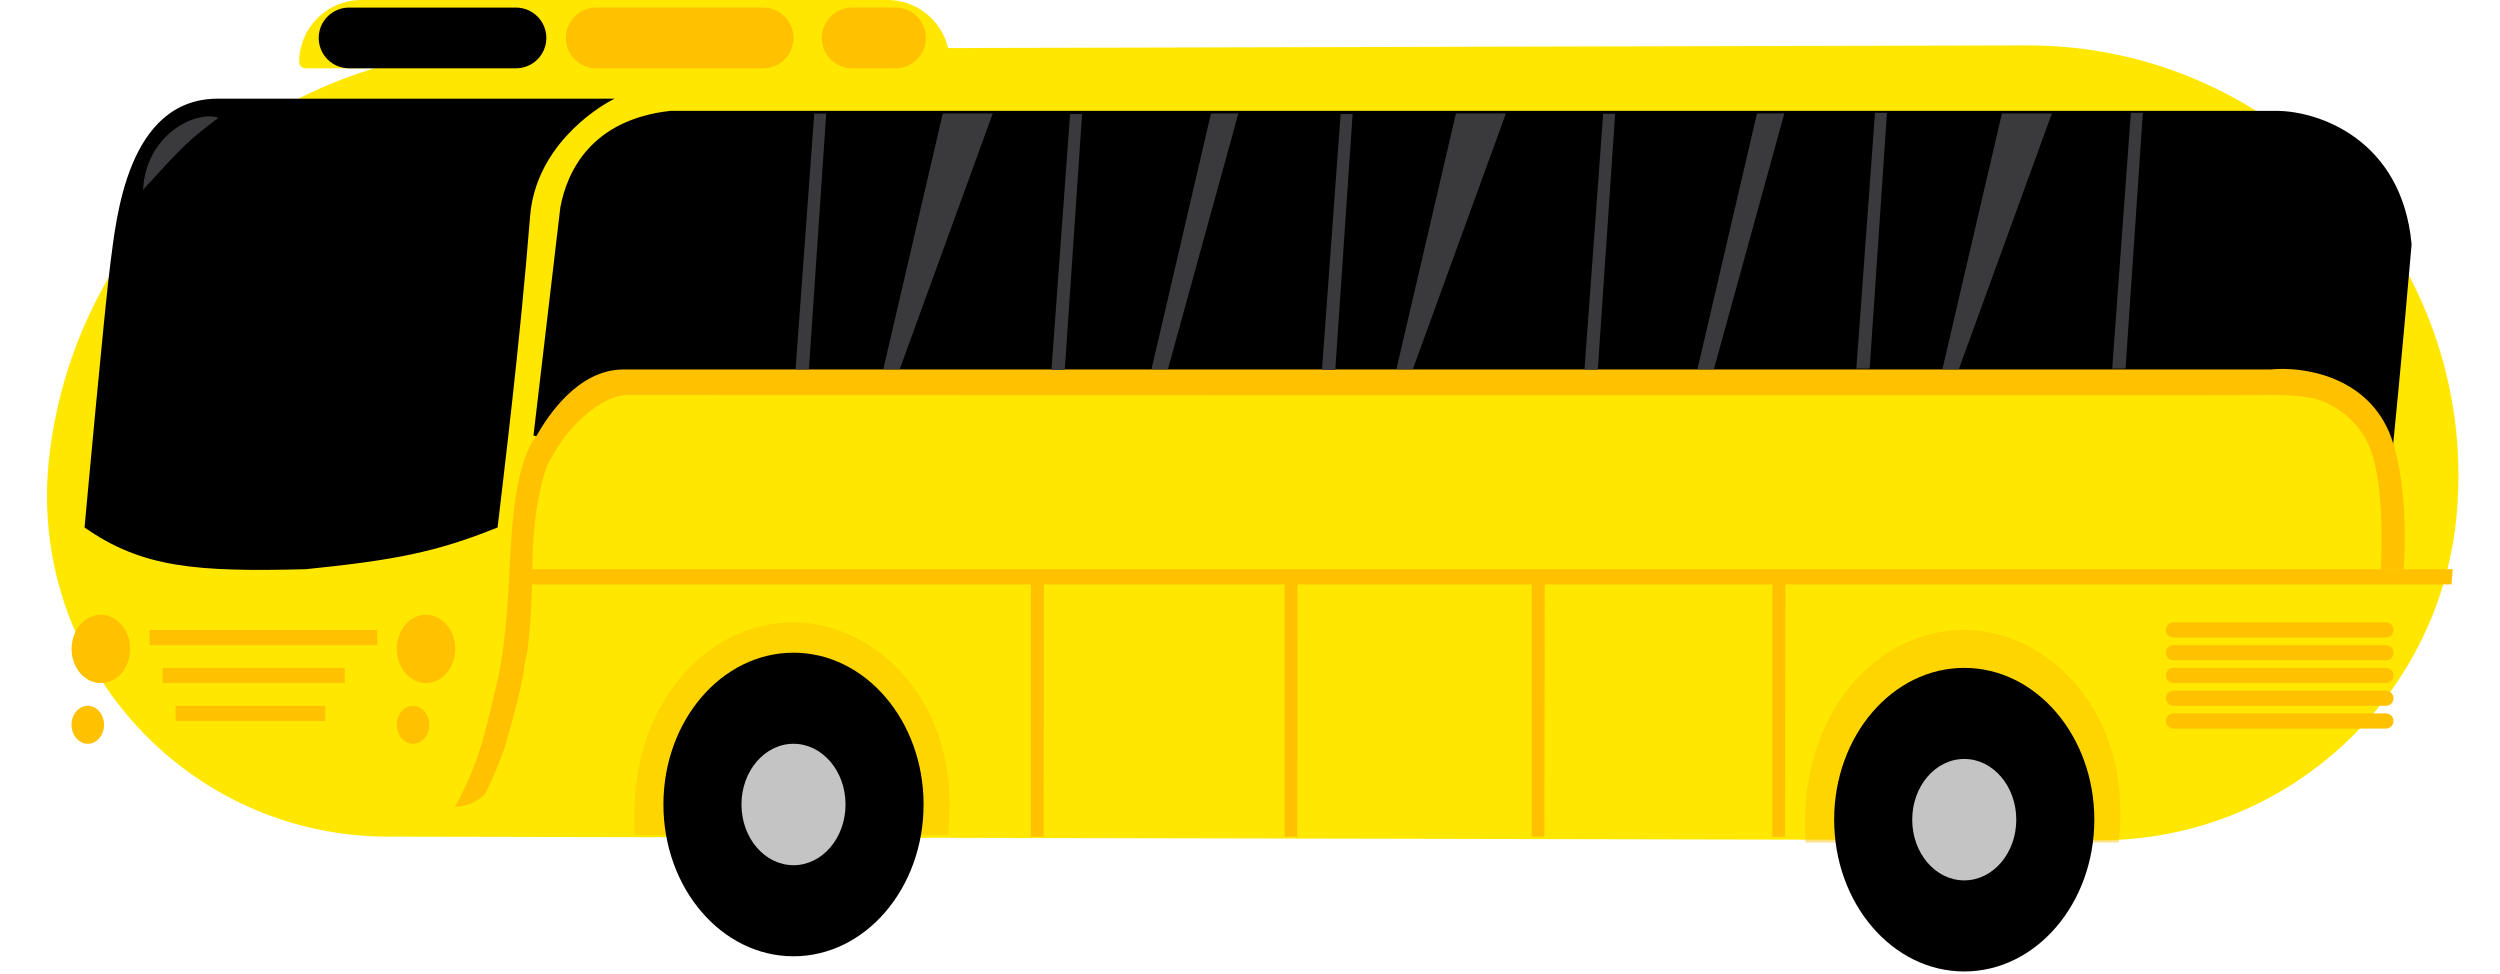
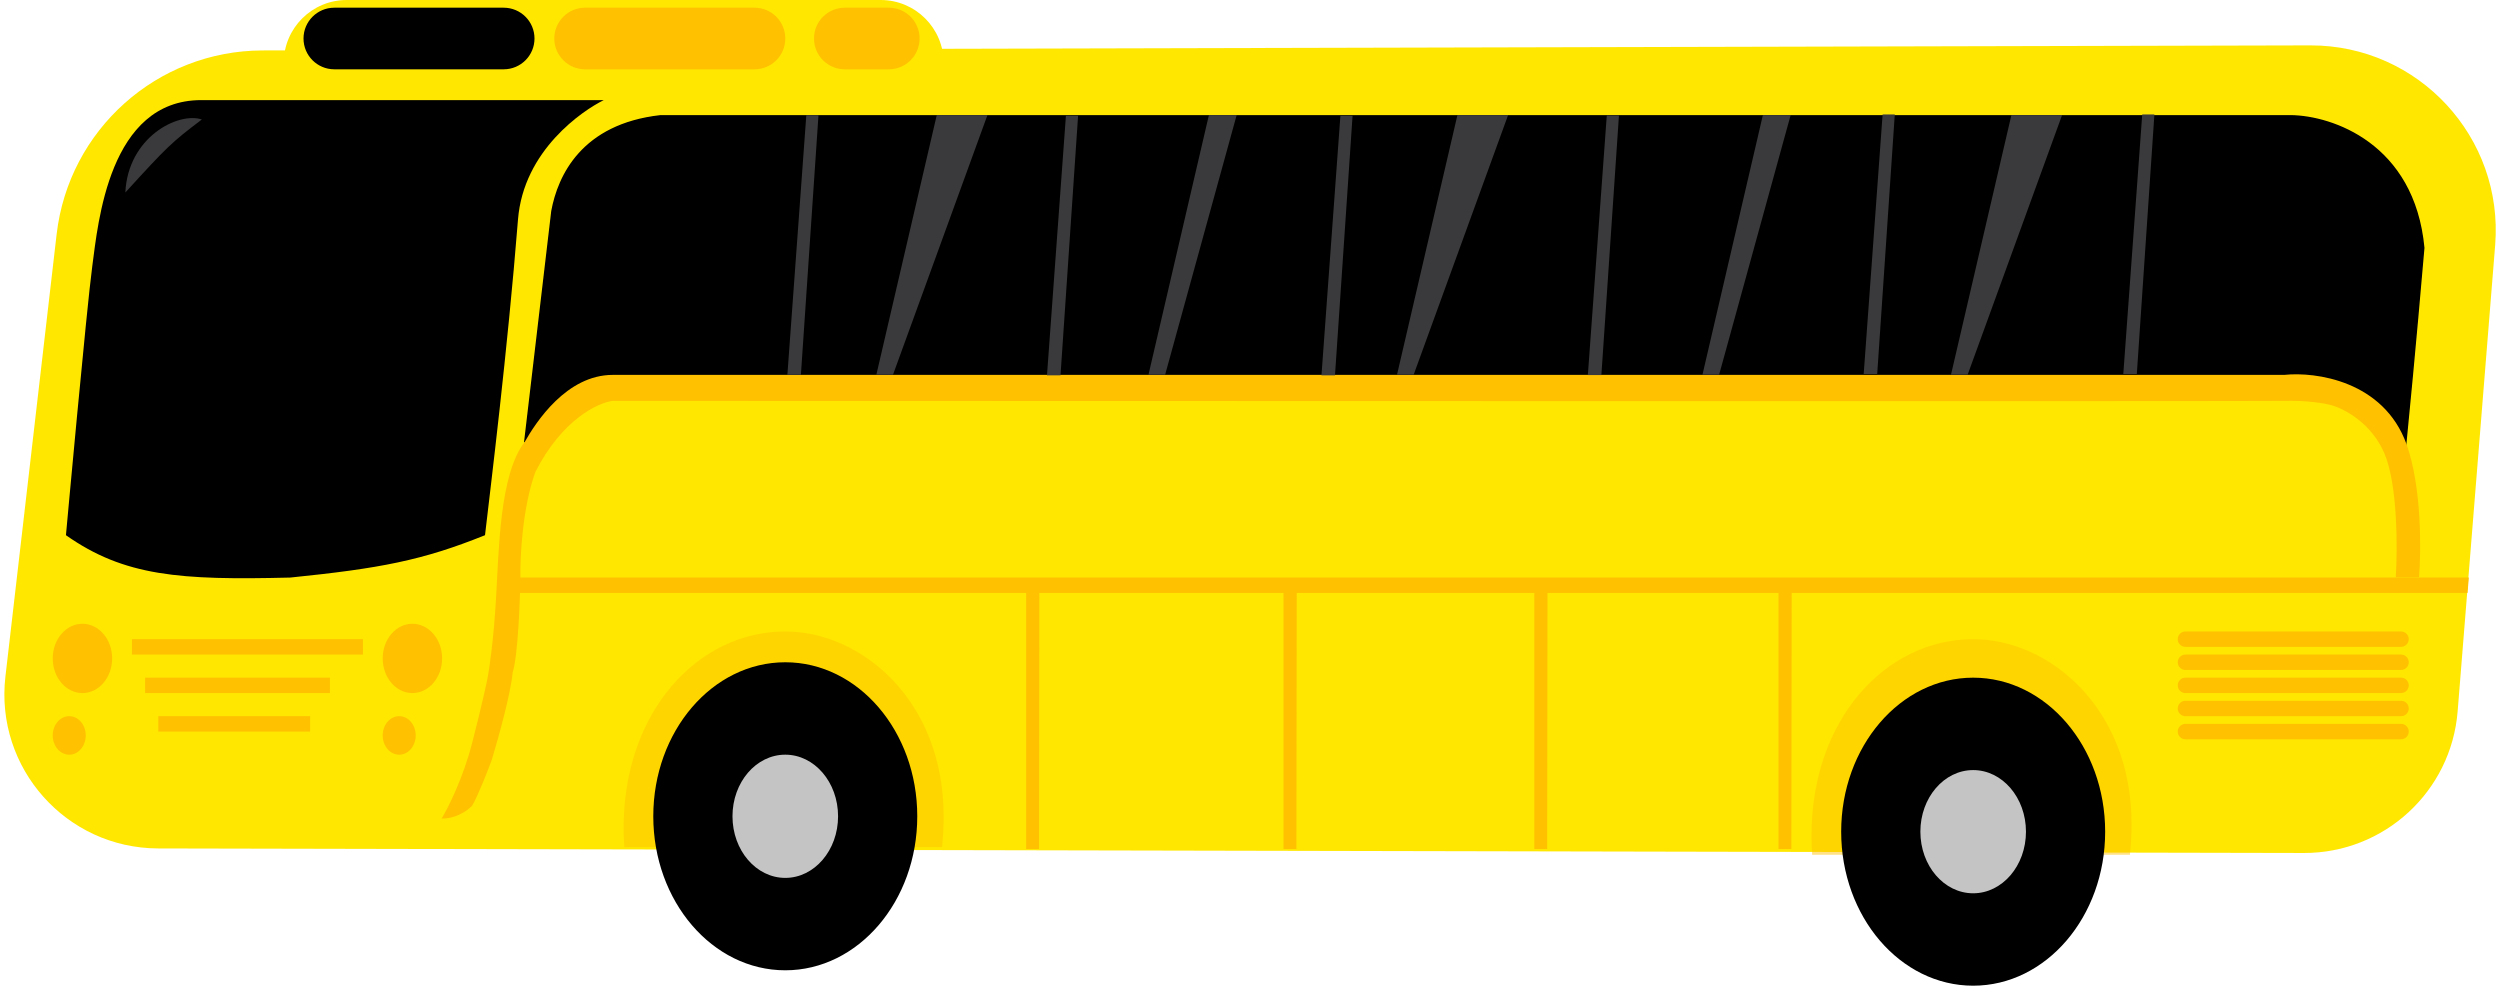
- <svg xmlns="http://www.w3.org/2000/svg" width="375" height="146" viewBox="0 0 375 146" fill="none">
-   <path d="M75.764 7.372C40.786 7.458 11.417 33.685 7.394 68.428C3.881 98.773 27.582 125.431 58.133 125.496L314.856 126.04C342.923 126.099 366.304 104.572 368.556 76.597C371.587 38.941 341.777 6.717 303.997 6.81L75.764 7.372Z" fill="#FFE700" />
-   <path d="M44.878 9.314C44.878 4.17 49.049 0 54.193 0H133.126C138.27 0 142.44 4.17 142.44 9.314C142.44 9.829 142.023 10.246 141.509 10.246H45.81C45.295 10.246 44.878 9.829 44.878 9.314Z" fill="#FFE700" />
-   <path d="M47.805 5.692C47.805 3.177 49.844 1.138 52.359 1.138H77.398C79.913 1.138 81.952 3.177 81.952 5.692C81.952 8.207 79.913 10.246 77.398 10.246H52.359C49.844 10.246 47.805 8.207 47.805 5.692Z" fill="black" />
-   <path d="M84.879 5.692C84.879 3.177 86.918 1.138 89.433 1.138H114.472C116.987 1.138 119.026 3.177 119.026 5.692C119.026 8.207 116.987 10.246 114.472 10.246H89.433C86.918 10.246 84.879 8.207 84.879 5.692Z" fill="#FFC100" />
-   <path d="M123.272 5.692C123.272 3.177 125.311 1.138 127.826 1.138H134.329C136.844 1.138 138.882 3.177 138.882 5.692C138.882 8.207 136.844 10.246 134.329 10.246H127.826C125.311 10.246 123.272 8.207 123.272 5.692Z" fill="#FFC100" />
-   <rect x="22.439" y="94.49" width="34.147" height="2.277" fill="#FFC100" />
-   <rect x="24.391" y="100.182" width="27.317" height="2.277" fill="#FFC100" />
-   <rect x="26.342" y="105.874" width="22.439" height="2.277" fill="#FFC100" />
-   <ellipse cx="15.124" cy="97.336" rx="4.39" ry="5.123" fill="#FFC100" />
-   <ellipse cx="63.903" cy="97.336" rx="4.39" ry="5.123" fill="#FFC100" />
-   <ellipse cx="61.952" cy="108.72" rx="2.439" ry="2.846" fill="#FFC100" />
-   <ellipse cx="13.171" cy="108.72" rx="2.439" ry="2.846" fill="#FFC100" />
-   <path d="M32.684 14.8H92.197C89.107 16.318 80.331 22.2 79.514 32.445C77.953 52.026 75.449 72.101 74.636 79.121C65.392 82.845 59.153 84.029 45.855 85.383C29.499 85.792 21.318 85.191 12.684 79.121C12.684 79.121 15.739 45.537 16.586 39.276C17.434 33.015 19.025 14.8 32.684 14.8Z" fill="black" />
-   <path d="M32.782 17.661C29.269 16.507 21.854 20.264 21.464 28.46C27.707 21.614 28.293 21.061 32.782 17.661Z" fill="#3A3A3C" />
-   <path d="M154.636 125.514V85.951H156.587L156.537 125.514L154.636 125.514Z" fill="#FFC100" />
-   <path d="M192.685 125.514V85.951H194.636L194.585 125.514L192.685 125.514Z" fill="#FFC100" />
-   <path d="M229.758 125.514V85.951H231.709L231.658 125.514L229.758 125.514Z" fill="#FFC100" />
-   <path d="M265.856 125.514V85.951H267.807L267.756 125.514L265.856 125.514Z" fill="#FFC100" />
-   <path d="M78.05 86.521C78.05 85.892 78.559 85.382 79.188 85.382H367.909L367.72 87.659H79.188C78.559 87.659 78.05 87.15 78.05 86.521Z" fill="#FFC100" />
-   <path fill-rule="evenodd" clip-rule="evenodd" d="M142.201 125.228C142.359 123.714 142.441 122.192 142.441 120.674C142.441 103.499 130.246 93.352 119.026 93.352C106.094 93.352 95.123 105.206 95.123 122.382C95.123 123.335 95.157 124.284 95.223 125.228H142.201Z" fill="#FFC100" fill-opacity="0.47" />
-   <ellipse cx="119.025" cy="120.674" rx="19.512" ry="22.769" fill="black" />
-   <path fill-rule="evenodd" clip-rule="evenodd" d="M317.812 126.366C317.97 124.853 318.052 123.33 318.052 121.812C318.052 104.637 305.857 94.49 294.638 94.49C281.706 94.49 270.735 106.345 270.735 123.52C270.735 124.473 270.769 125.423 270.835 126.366H317.812Z" fill="#FFC100" fill-opacity="0.47" />
-   <ellipse cx="294.636" cy="122.951" rx="19.512" ry="22.769" fill="black" />
-   <rect x="324.881" y="96.767" width="34.147" height="2.277" rx="1.138" fill="#FFC100" />
-   <rect x="324.881" y="107.013" width="34.147" height="2.277" rx="1.138" fill="#FFC100" />
-   <rect x="324.881" y="103.597" width="34.147" height="2.277" rx="1.138" fill="#FFC100" />
-   <rect x="324.881" y="100.182" width="34.147" height="2.277" rx="1.138" fill="#FFC100" />
-   <rect x="324.881" y="93.352" width="34.147" height="2.277" rx="1.138" fill="#FFC100" />
-   <ellipse cx="119.025" cy="120.674" rx="7.805" ry="9.107" fill="#C4C4C4" />
-   <ellipse cx="294.637" cy="122.951" rx="7.805" ry="9.107" fill="#C4C4C4" />
-   <path d="M84.54 31.212L80.519 65.374C85.456 57.315 93.226 55.962 96.493 56.293H338.657C354.56 55.797 356.52 63.459 358.263 68.779C358.577 65.516 359.73 54.236 361.24 36.642C359.788 21.204 347.564 17.203 341.634 17.132H100.56C89 18.437 85.508 25.985 84.54 31.212Z" fill="black" stroke="black" />
-   <path d="M93.531 55.421C86.691 55.421 82.159 62.412 80.485 65.366C76.782 70.132 76.694 81.316 76.253 88.7C75.901 94.608 75.284 98.842 75.019 100.22C74.813 101.27 74.067 104.67 72.727 109.869C71.387 115.068 69.171 119.452 68.231 120.995C69.025 121.061 71.034 120.778 72.727 119.124C73.644 117.549 75.048 113.939 75.636 112.331C76.547 109.344 78.439 102.583 78.722 99.432C79.497 96.991 79.809 89.029 79.868 85.353C79.809 82.366 80.167 75.074 82.071 69.796C86.021 61.998 91.357 59.524 93.531 59.261C174.486 59.294 337.242 59.34 340.627 59.261C344.012 59.182 346.563 59.622 347.415 59.852C349.266 60.311 353.462 62.392 355.437 67.039C357.411 71.687 357.376 81.185 357.112 85.353H360.55C360.873 81.414 360.955 71.962 358.698 65.661C355.313 56.288 345.24 54.929 340.627 55.421H93.531Z" fill="#FFC100" />
-   <path d="M119.336 55.412L122.135 17.037L123.934 17.037L121.335 55.412L119.336 55.412Z" fill="#3A3A3C" />
-   <path d="M157.716 55.486L160.514 17.11L162.313 17.11L159.715 55.486L157.716 55.486Z" fill="#3A3A3C" />
-   <path d="M198.294 55.486L201.093 17.11L202.892 17.11L200.293 55.486L198.294 55.486Z" fill="#3A3A3C" />
-   <path d="M237.673 55.45L240.472 17.075L242.271 17.075L239.672 55.45L237.673 55.45Z" fill="#3A3A3C" />
-   <path d="M278.452 55.293L281.25 16.917L283.049 16.917L280.451 55.293L278.452 55.293Z" fill="#3A3A3C" />
-   <path d="M316.831 55.293L319.63 16.917L321.429 16.917L318.83 55.293L316.831 55.293Z" fill="#3A3A3C" />
-   <path d="M148.912 17.016H141.42L132.492 55.387H134.955L148.912 17.016Z" fill="#3A3A3C" />
-   <path d="M185.755 17.016H181.65L172.722 55.387H175.185L185.755 17.016Z" fill="#3A3A3C" />
-   <path d="M267.652 17.016H263.547L254.618 55.387H257.081L267.652 17.016Z" fill="#3A3A3C" />
-   <path d="M225.883 17.016H218.391L209.462 55.387H211.925L225.883 17.016Z" fill="#3A3A3C" />
-   <path d="M307.779 17.016H300.287L291.359 55.387H293.822L307.779 17.016Z" fill="#3A3A3C" />
+ <svg xmlns="http://www.w3.org/2000/svg" width="373" height="148" viewBox="0 0 373 148" fill="none">
+   <path d="M39.165 7.525C23.451 7.563 10.256 19.347 8.449 34.956L0.808 100.949C-0.771 114.582 9.877 126.558 23.603 126.587L343.741 127.266C355.729 127.291 365.716 118.097 366.678 106.148L372.278 36.58C373.573 20.496 360.84 6.732 344.703 6.772L39.165 7.525Z" fill="#FFE700" />
+   <path d="M42.331 9.401C42.331 4.209 46.539 0 51.731 0H131.394C136.585 0 140.794 4.209 140.794 9.401C140.794 9.92 140.373 10.341 139.854 10.341H43.271C42.751 10.341 42.331 9.92 42.331 9.401Z" fill="#FFE700" />
+   <path d="M45.284 5.745C45.284 3.207 47.342 1.149 49.88 1.149H75.151C77.689 1.149 79.747 3.207 79.747 5.745C79.747 8.283 77.689 10.341 75.151 10.341H49.88C47.342 10.341 45.284 8.283 45.284 5.745Z" fill="black" />
+   <path d="M82.701 5.745C82.701 3.207 84.759 1.149 87.297 1.149H112.568C115.106 1.149 117.164 3.207 117.164 5.745C117.164 8.283 115.106 10.341 112.568 10.341H87.297C84.759 10.341 82.701 8.283 82.701 5.745Z" fill="#FFC100" />
+   <path d="M121.449 5.745C121.449 3.207 123.507 1.149 126.045 1.149H132.608C135.146 1.149 137.203 3.207 137.203 5.745C137.203 8.283 135.146 10.341 132.608 10.341H126.045C123.507 10.341 121.449 8.283 121.449 5.745Z" fill="#FFC100" />
+   <path d="M19.684 95.363H54.146V97.661H19.684V95.363Z" fill="#FFC100" />
+   <path d="M21.654 101.108H49.224V103.406H21.654V101.108Z" fill="#FFC100" />
+   <path d="M23.623 106.853H46.269V109.151H23.623V106.853Z" fill="#FFC100" />
+   <path d="M16.732 98.236C16.732 101.091 14.748 103.406 12.301 103.406C9.854 103.406 7.87 101.091 7.87 98.236C7.87 95.38 9.854 93.065 12.301 93.065C14.748 93.065 16.732 95.38 16.732 98.236Z" fill="#FFC100" />
+   <path d="M65.962 98.236C65.962 101.091 63.978 103.406 61.531 103.406C59.084 103.406 57.1 101.091 57.1 98.236C57.1 95.38 59.084 93.065 61.531 93.065C63.978 93.065 65.962 95.38 65.962 98.236Z" fill="#FFC100" />
+   <path d="M62.023 109.725C62.023 111.312 60.921 112.598 59.562 112.598C58.202 112.598 57.1 111.312 57.1 109.725C57.1 108.139 58.202 106.853 59.562 106.853C60.921 106.853 62.023 108.139 62.023 109.725Z" fill="#FFC100" />
+   <path d="M12.792 109.725C12.792 111.312 11.69 112.598 10.33 112.598C8.97 112.598 7.868 111.312 7.868 109.725C7.868 108.139 8.97 106.853 10.33 106.853C11.69 106.853 12.792 108.139 12.792 109.725Z" fill="#FFC100" />
+   <path d="M30.024 14.936H90.086C86.968 16.468 78.111 22.405 77.286 32.745C75.711 52.507 73.183 72.767 72.363 79.852C63.033 83.611 56.737 84.806 43.316 86.172C26.809 86.585 18.552 85.978 9.839 79.852C9.839 79.852 12.922 45.958 13.777 39.639C14.632 33.32 16.239 14.936 30.024 14.936Z" fill="black" />
+   <path d="M30.122 17.824C26.577 16.659 19.094 20.451 18.7 28.723C25.001 21.814 25.592 21.255 30.122 17.824Z" fill="#3A3A3C" />
+   <path d="M153.103 126.674V86.746H155.072L155.021 126.674L153.103 126.674Z" fill="#FFC100" />
+   <path d="M191.503 126.674V86.746H193.473L193.421 126.674L191.503 126.674Z" fill="#FFC100" />
+   <path d="M228.919 126.674V86.746H230.888L230.837 126.674L228.919 126.674Z" fill="#FFC100" />
+   <path d="M265.351 126.674V86.746H267.32L267.269 126.674L265.351 126.674Z" fill="#FFC100" />
+   <path d="M75.808 87.321C75.808 86.686 76.323 86.172 76.957 86.172H368.347L368.156 88.469H76.957C76.323 88.469 75.808 87.955 75.808 87.321Z" fill="#FFC100" />
+   <path fill-rule="evenodd" clip-rule="evenodd" d="M140.552 126.385C140.712 124.857 140.795 123.321 140.795 121.789C140.795 104.455 128.487 94.214 117.163 94.214C104.112 94.214 93.04 106.179 93.04 123.513C93.04 124.475 93.074 125.433 93.141 126.385H140.552Z" fill="#FFC100" fill-opacity="0.47" />
+   <path d="M136.856 121.789C136.856 134.48 128.039 144.768 117.163 144.768C106.287 144.768 97.47 134.48 97.47 121.789C97.47 109.098 106.287 98.81 117.163 98.81C128.039 98.81 136.856 109.098 136.856 121.789Z" fill="black" />
+   <path fill-rule="evenodd" clip-rule="evenodd" d="M317.787 127.534C317.947 126.006 318.03 124.47 318.03 122.938C318.03 105.604 305.722 95.363 294.398 95.363C281.347 95.363 270.275 107.328 270.275 124.662C270.275 125.624 270.309 126.582 270.376 127.534H317.787Z" fill="#FFC100" fill-opacity="0.47" />
+   <path d="M314.09 124.087C314.09 136.778 305.273 147.066 294.397 147.066C283.521 147.066 274.704 136.778 274.704 124.087C274.704 111.396 283.521 101.108 294.397 101.108C305.273 101.108 314.09 111.396 314.09 124.087Z" fill="black" />
+   <path d="M324.921 98.81C324.921 98.176 325.435 97.661 326.07 97.661H358.234C358.869 97.661 359.383 98.176 359.383 98.81C359.383 99.445 358.869 99.959 358.234 99.959H326.07C325.435 99.959 324.921 99.445 324.921 98.81Z" fill="#FFC100" />
+   <path d="M324.921 109.151C324.921 108.516 325.435 108.002 326.07 108.002H358.234C358.869 108.002 359.383 108.516 359.383 109.151C359.383 109.785 358.869 110.3 358.234 110.3H326.07C325.435 110.3 324.921 109.785 324.921 109.151Z" fill="#FFC100" />
+   <path d="M324.921 105.704C324.921 105.069 325.435 104.555 326.07 104.555H358.234C358.869 104.555 359.383 105.069 359.383 105.704C359.383 106.338 358.869 106.853 358.234 106.853H326.07C325.435 106.853 324.921 106.338 324.921 105.704Z" fill="#FFC100" />
+   <path d="M324.921 102.257C324.921 101.622 325.435 101.108 326.07 101.108H358.234C358.869 101.108 359.383 101.622 359.383 102.257C359.383 102.892 358.869 103.406 358.234 103.406H326.07C325.435 103.406 324.921 102.892 324.921 102.257Z" fill="#FFC100" />
+   <path d="M324.921 95.363C324.921 94.729 325.435 94.214 326.07 94.214H358.234C358.869 94.214 359.383 94.729 359.383 95.363C359.383 95.998 358.869 96.512 358.234 96.512H326.07C325.435 96.512 324.921 95.998 324.921 95.363Z" fill="#FFC100" />
+   <path d="M125.04 121.789C125.04 126.866 121.513 130.981 117.163 130.981C112.812 130.981 109.286 126.866 109.286 121.789C109.286 116.713 112.812 112.598 117.163 112.598C121.513 112.598 125.04 116.713 125.04 121.789Z" fill="#C4C4C4" />
+   <path d="M302.274 124.087C302.274 129.164 298.747 133.279 294.397 133.279C290.046 133.279 286.52 129.164 286.52 124.087C286.52 119.011 290.046 114.896 294.397 114.896C298.747 114.896 302.274 119.011 302.274 124.087Z" fill="#C4C4C4" />
+   <path d="M82.358 31.5L78.3 65.978C83.283 57.844 91.124 56.479 94.422 56.813H338.824C354.873 56.312 356.852 64.045 358.611 69.415C358.928 66.121 360.091 54.737 361.616 36.98C360.15 21.4 347.814 17.362 341.829 17.29H98.526C86.859 18.608 83.335 26.225 82.358 31.5Z" fill="black" />
+   <path fill-rule="evenodd" clip-rule="evenodd" d="M98.519 17.175H341.83C344.843 17.211 349.447 18.245 353.485 21.227C357.526 24.212 360.994 29.147 361.73 36.969L361.731 36.98L361.73 36.99C360.435 52.066 359.402 62.548 358.925 67.386C358.84 68.247 358.773 68.929 358.725 69.426L358.501 69.451C358.446 69.282 358.391 69.111 358.335 68.938C357.497 66.355 356.524 63.356 353.998 60.996C351.307 58.483 346.834 56.678 338.827 56.928L338.826 56.928H94.416L94.41 56.928C91.148 56.597 83.353 57.949 78.397 66.038L78.185 65.965L82.244 31.483L82.245 31.479C82.736 28.828 83.868 25.583 86.348 22.834C88.83 20.083 92.654 17.838 98.513 17.176L98.519 17.175ZM98.532 17.405C92.728 18.062 88.959 20.283 86.519 22.988C84.077 25.695 82.958 28.894 82.472 31.517L78.473 65.486C83.49 57.696 91.151 56.369 94.428 56.698H338.822C346.863 56.448 351.404 58.259 354.155 60.828C356.724 63.229 357.714 66.279 358.549 68.856C358.59 68.44 358.639 67.941 358.697 67.361C359.174 62.523 360.206 52.046 361.5 36.981C360.768 29.229 357.336 24.357 353.348 21.412C349.355 18.462 344.8 17.441 341.828 17.405H98.532Z" fill="black" />
+   <path d="M91.433 55.933C84.529 55.933 79.956 62.989 78.266 65.97C74.529 70.78 74.44 82.067 73.995 89.52C73.639 95.482 73.016 99.755 72.749 101.146C72.542 102.206 71.789 105.638 70.436 110.884C69.084 116.131 66.848 120.556 65.899 122.113C66.7 122.179 68.728 121.895 70.436 120.225C71.362 118.635 72.779 114.992 73.372 113.369C74.292 110.355 76.201 103.531 76.486 100.351C77.269 97.887 77.584 89.851 77.643 86.142C77.584 83.127 77.945 75.767 79.867 70.441C83.853 62.571 89.238 60.074 91.433 59.809C173.136 59.842 337.396 59.888 340.812 59.809C344.228 59.729 346.803 60.173 347.663 60.405C349.531 60.869 353.766 62.969 355.759 67.659C357.752 72.349 357.716 81.935 357.449 86.142H360.919C361.245 82.167 361.328 72.627 359.051 66.268C355.634 56.808 345.468 55.437 340.812 55.933H91.433Z" fill="#FFC100" />
+   <path d="M117.477 55.924L120.301 17.194L122.117 17.194L119.494 55.924L117.477 55.924Z" fill="#3A3A3C" />
+   <path d="M156.21 55.998L159.035 17.268L160.851 17.268L158.228 55.998L156.21 55.998Z" fill="#3A3A3C" />
+   <path d="M197.164 55.998L199.988 17.268L201.804 17.268L199.181 55.998L197.164 55.998Z" fill="#3A3A3C" />
+   <path d="M236.907 55.963L239.732 17.233L241.547 17.233L238.925 55.963L236.907 55.963Z" fill="#3A3A3C" />
+   <path d="M278.062 55.804L280.886 17.074L282.702 17.074L280.079 55.804L278.062 55.804Z" fill="#3A3A3C" />
+   <path d="M316.796 55.804L319.62 17.074L321.436 17.074L318.813 55.804L316.796 55.804Z" fill="#3A3A3C" />
+   <path d="M147.326 17.173H139.765L130.754 55.899H133.239L147.326 17.173Z" fill="#3A3A3C" />
+   <path d="M184.51 17.173H180.367L171.355 55.899H173.841L184.51 17.173Z" fill="#3A3A3C" />
+   <path d="M267.163 17.173H263.02L254.009 55.899H256.495L267.163 17.173Z" fill="#3A3A3C" />
+   <path d="M225.008 17.173H217.447L208.436 55.899H210.921L225.008 17.173Z" fill="#3A3A3C" />
+   <path d="M307.661 17.173H300.1L291.089 55.899H293.575L307.661 17.173Z" fill="#3A3A3C" />
</svg>
